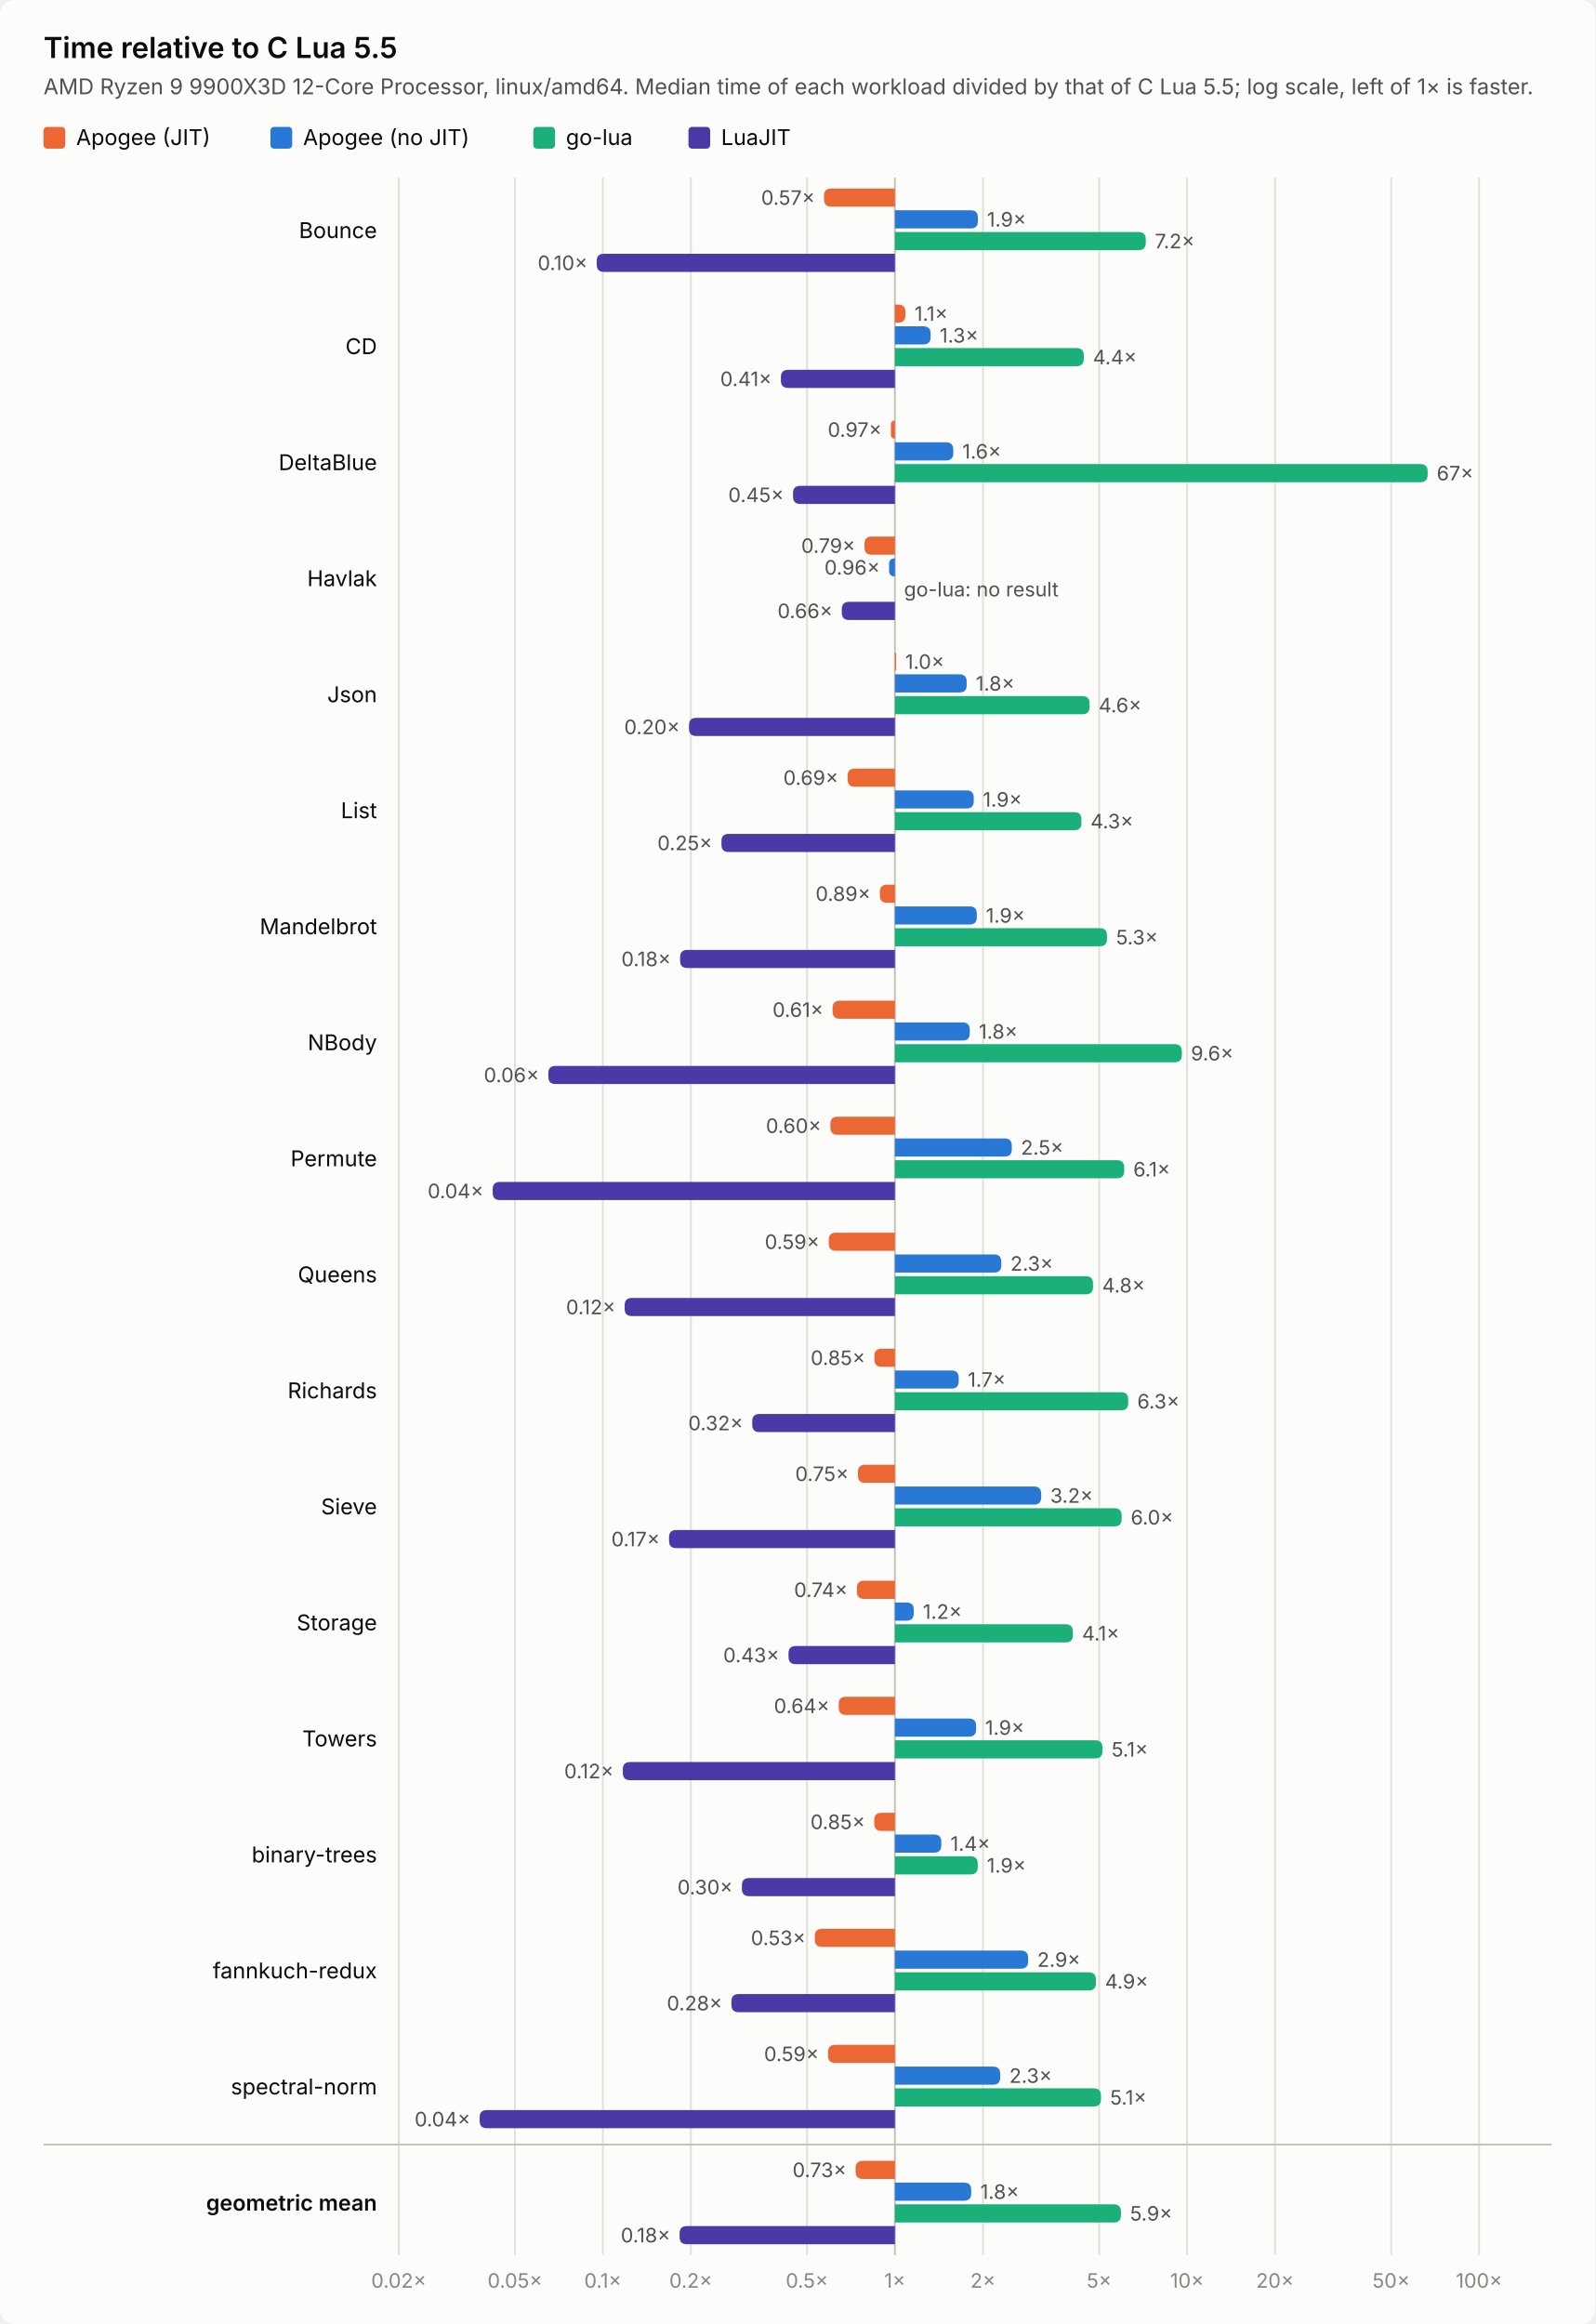
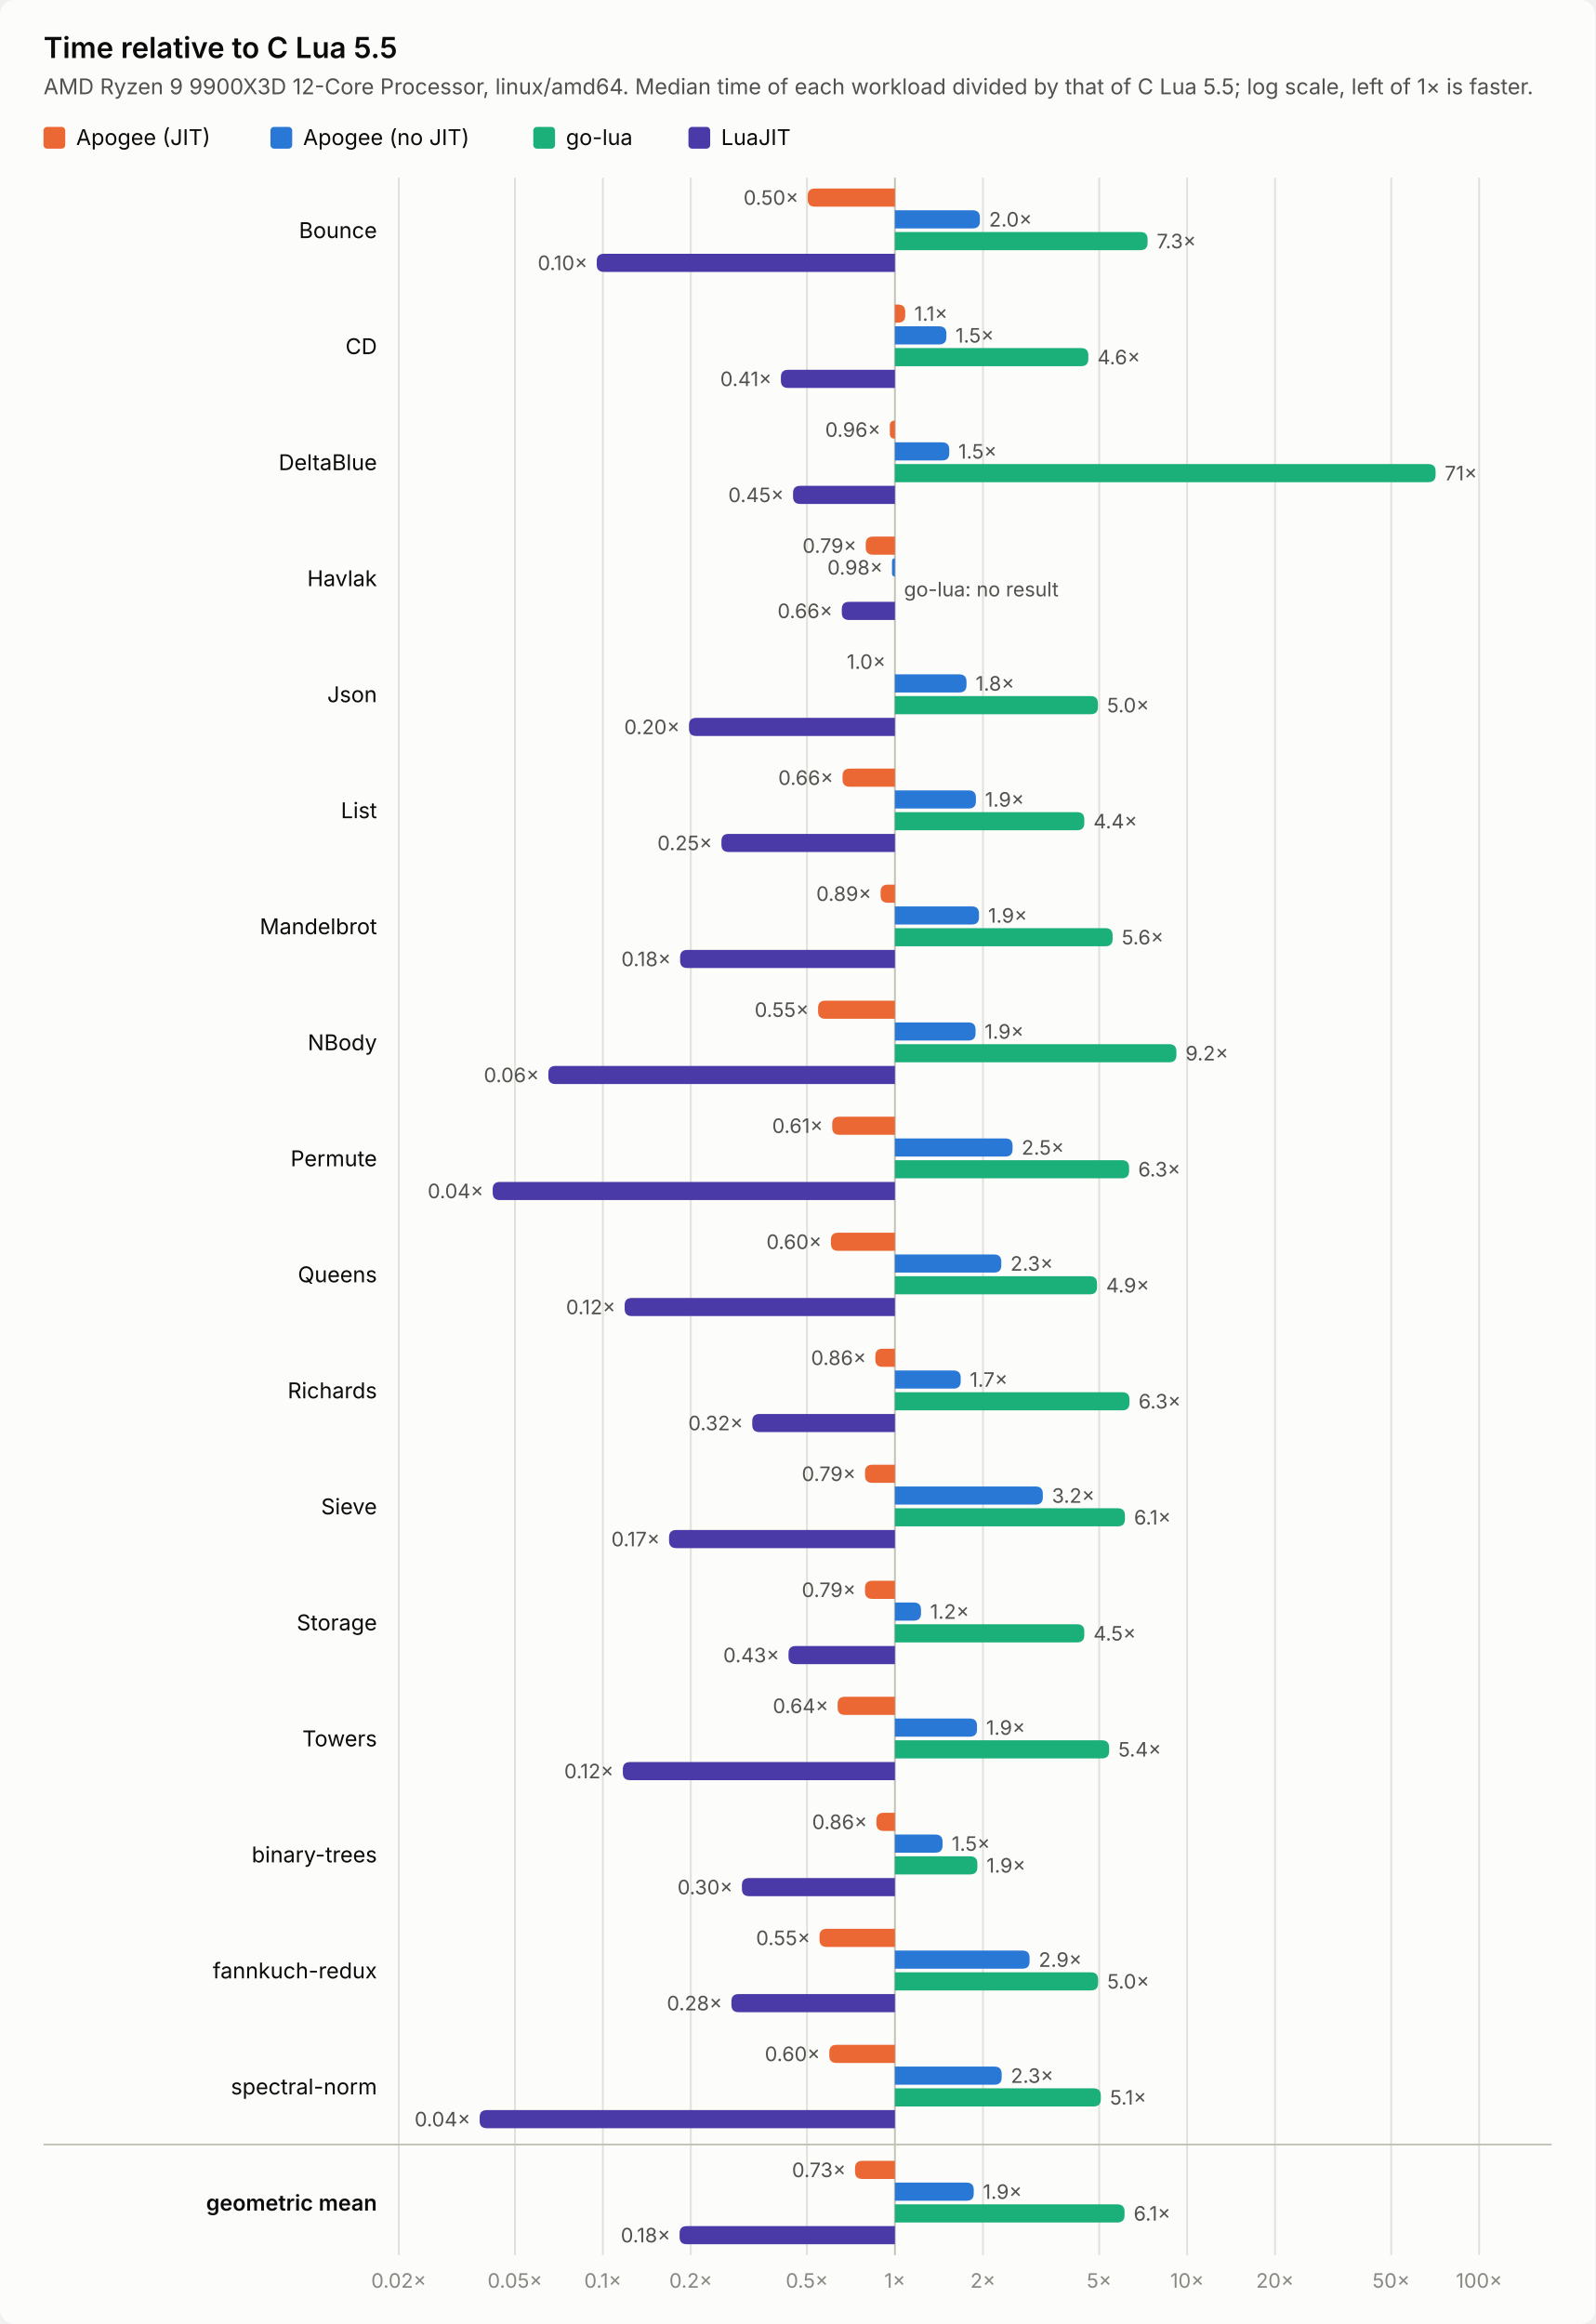
<svg xmlns="http://www.w3.org/2000/svg" viewBox="0 0 880 1282" width="880" height="1282" role="img" aria-labelledby="t d">
  <style>
text { font-family: system-ui, -apple-system, "Segoe UI", sans-serif; }
.bg { fill: #fcfcfb; }
.title { fill: #0b0b0b; font-size: 16px; font-weight: 600; }
.sub { fill: #52514e; font-size: 12px; }
.label { fill: #0b0b0b; font-size: 12px; }
.mean { font-weight: 600; }
.value { fill: #52514e; font-size: 11px; font-variant-numeric: tabular-nums; }
.tick { fill: #898781; font-size: 11px; font-variant-numeric: tabular-nums; }
.grid { stroke: #e1e0d9; stroke-width: 1; }
.base { stroke: #c3c2b7; stroke-width: 1; }
.s0 { fill: #2a78d6; } .s1 { fill: #eb6834; } .s2 { fill: #1baf7a; } .s3 { fill: #eda100; } .s4 { fill: #4a3aa7; }
@media (prefers-color-scheme: dark) {
  .bg { fill: #1a1a19; }
  .title, .label { fill: #ffffff; }
  .sub, .value { fill: #c3c2b7; }
  .grid { stroke: #2c2c2a; }
  .base { stroke: #383835; }
  .s0 { fill: #3987e5; } .s1 { fill: #d95926; } .s2 { fill: #199e70; } .s3 { fill: #c98500; } .s4 { fill: #9085e9; }
}
</style>
  <rect class="bg" width="880" height="1282" rx="8" />
  <text class="title" x="24" y="32">Time relative to C Lua 5.5</text>
  <text class="sub" x="24" y="52">AMD Ryzen 9 9900X3D 12-Core Processor, linux/amd64. Median time of each workload divided by that of C Lua 5.5; log scale, left of 1× is faster.</text>
  <rect class="s1" x="24" y="70" width="12" height="12" rx="2" />
  <text class="label" x="42" y="80">Apogee (JIT)</text>
  <rect class="s0" x="149.2" y="70" width="12" height="12" rx="2" />
  <text class="label" x="167.2" y="80">Apogee (no JIT)</text>
  <rect class="s2" x="294.2" y="70" width="12" height="12" rx="2" />
  <text class="label" x="312.2" y="80">go-lua</text>
  <rect class="s4" x="379.8" y="70" width="12" height="12" rx="2" />
  <text class="label" x="397.8" y="80">LuaJIT</text>
  <line class="grid" x1="220.0" x2="220.0" y1="98" y2="1244" />
  <text class="tick" x="220.0" y="1262" text-anchor="middle">0.02×</text>
  <line class="grid" x1="284.1" x2="284.1" y1="98" y2="1244" />
  <text class="tick" x="284.1" y="1262" text-anchor="middle">0.05×</text>
  <line class="grid" x1="332.6" x2="332.6" y1="98" y2="1244" />
  <text class="tick" x="332.6" y="1262" text-anchor="middle">0.1×</text>
  <line class="grid" x1="381.1" x2="381.1" y1="98" y2="1244" />
  <text class="tick" x="381.1" y="1262" text-anchor="middle">0.2×</text>
  <line class="grid" x1="445.2" x2="445.2" y1="98" y2="1244" />
  <text class="tick" x="445.2" y="1262" text-anchor="middle">0.5×</text>
  <line class="base" x1="493.7" x2="493.7" y1="98" y2="1244" />
  <text class="tick" x="493.7" y="1262" text-anchor="middle">1×</text>
  <line class="grid" x1="542.3" x2="542.3" y1="98" y2="1244" />
  <text class="tick" x="542.3" y="1262" text-anchor="middle">2×</text>
  <line class="grid" x1="606.4" x2="606.4" y1="98" y2="1244" />
  <text class="tick" x="606.4" y="1262" text-anchor="middle">5×</text>
  <line class="grid" x1="654.9" x2="654.9" y1="98" y2="1244" />
  <text class="tick" x="654.9" y="1262" text-anchor="middle">10×</text>
  <line class="grid" x1="703.4" x2="703.4" y1="98" y2="1244" />
  <text class="tick" x="703.4" y="1262" text-anchor="middle">20×</text>
  <line class="grid" x1="767.5" x2="767.5" y1="98" y2="1244" />
  <text class="tick" x="767.5" y="1262" text-anchor="middle">50×</text>
  <line class="grid" x1="816.0" x2="816.0" y1="98" y2="1244" />
  <text class="tick" x="816.0" y="1262" text-anchor="middle">100×</text>
  <text class="label" x="208" y="127.0" text-anchor="end" dominant-baseline="middle">Bounce</text>
-   <path class="s1" d="M493.7 104.0H458.6Q454.6 104.0 454.6 108.0V110.0Q454.6 114.0 458.6 114.0H493.7Z" />
-   <text class="value" x="449.6" y="109.0" text-anchor="end" dominant-baseline="middle">0.57×</text>
-   <path class="s0" d="M493.7 116.0H535.5Q539.5 116.0 539.5 120.0V122.0Q539.5 126.0 535.5 126.0H493.7Z" />
-   <text class="value" x="544.5" y="121.0" text-anchor="start" dominant-baseline="middle">1.9×</text>
-   <path class="s2" d="M493.7 128.0H628.1Q632.1 128.0 632.1 132.0V134.0Q632.1 138.0 628.1 138.0H493.7Z" />
-   <text class="value" x="637.1" y="133.0" text-anchor="start" dominant-baseline="middle">7.2×</text>
+   <path class="s1" d="M493.7 104.0H449.6Q445.6 104.0 445.6 108.0V110.0Q445.6 114.0 449.6 114.0H493.7Z" />
+   <text class="value" x="440.6" y="109.0" text-anchor="end" dominant-baseline="middle">0.50×</text>
+   <path class="s0" d="M493.7 116.0H536.6Q540.6 116.0 540.6 120.0V122.0Q540.6 126.0 536.6 126.0H493.7Z" />
+   <text class="value" x="545.6" y="121.0" text-anchor="start" dominant-baseline="middle">2.0×</text>
+   <path class="s2" d="M493.7 128.0H629.1Q633.1 128.0 633.1 132.0V134.0Q633.1 138.0 629.1 138.0H493.7Z" />
+   <text class="value" x="638.1" y="133.0" text-anchor="start" dominant-baseline="middle">7.3×</text>
  <path class="s4" d="M493.7 140.0H333.2Q329.2 140.0 329.2 144.0V146.0Q329.2 150.0 333.2 150.0H493.7Z" />
  <text class="value" x="324.2" y="145.0" text-anchor="end" dominant-baseline="middle">0.10×</text>
  <text class="label" x="208" y="191.0" text-anchor="end" dominant-baseline="middle">CD</text>
-   <path class="s1" d="M493.7 168.0H495.5Q499.5 168.0 499.5 172.0V174.0Q499.5 178.0 495.5 178.0H493.7Z" />
-   <text class="value" x="504.5" y="173.0" text-anchor="start" dominant-baseline="middle">1.1×</text>
-   <path class="s0" d="M493.7 180.0H509.4Q513.4 180.0 513.4 184.0V186.0Q513.4 190.0 509.4 190.0H493.7Z" />
-   <text class="value" x="518.4" y="185.0" text-anchor="start" dominant-baseline="middle">1.3×</text>
-   <path class="s2" d="M493.7 192.0H593.9Q597.9 192.0 597.9 196.0V198.0Q597.9 202.0 593.9 202.0H493.7Z" />
-   <text class="value" x="602.9" y="197.0" text-anchor="start" dominant-baseline="middle">4.4×</text>
+   <path class="s1" d="M493.7 168.0H495.4Q499.4 168.0 499.4 172.0V174.0Q499.4 178.0 495.4 178.0H493.7Z" />
+   <text class="value" x="504.4" y="173.0" text-anchor="start" dominant-baseline="middle">1.1×</text>
+   <path class="s0" d="M493.7 180.0H518.1Q522.1 180.0 522.1 184.0V186.0Q522.1 190.0 518.1 190.0H493.7Z" />
+   <text class="value" x="527.1" y="185.0" text-anchor="start" dominant-baseline="middle">1.5×</text>
+   <path class="s2" d="M493.7 192.0H596.4Q600.4 192.0 600.4 196.0V198.0Q600.4 202.0 596.4 202.0H493.7Z" />
+   <text class="value" x="605.4" y="197.0" text-anchor="start" dominant-baseline="middle">4.6×</text>
  <path class="s4" d="M493.7 204.0H434.8Q430.8 204.0 430.8 208.0V210.0Q430.8 214.0 434.8 214.0H493.7Z" />
  <text class="value" x="425.8" y="209.0" text-anchor="end" dominant-baseline="middle">0.41×</text>
  <text class="label" x="208" y="255.0" text-anchor="end" dominant-baseline="middle">DeltaBlue</text>
-   <path class="s1" d="M493.7 232.0H493.7Q491.5 232.0 491.5 234.2V239.8Q491.5 242.0 493.7 242.0H493.7Z" />
-   <text class="value" x="486.5" y="237.0" text-anchor="end" dominant-baseline="middle">0.97×</text>
-   <path class="s0" d="M493.7 244.0H521.9Q525.9 244.0 525.9 248.0V250.0Q525.9 254.0 521.9 254.0H493.7Z" />
-   <text class="value" x="530.9" y="249.0" text-anchor="start" dominant-baseline="middle">1.6×</text>
-   <path class="s2" d="M493.7 256.0H783.6Q787.6 256.0 787.6 260.0V262.0Q787.6 266.0 783.6 266.0H493.7Z" />
-   <text class="value" x="792.6" y="261.0" text-anchor="start" dominant-baseline="middle">67×</text>
+   <path class="s1" d="M493.7 232.0H493.7Q490.9 232.0 490.9 234.8V239.2Q490.9 242.0 493.7 242.0H493.7Z" />
+   <text class="value" x="485.9" y="237.0" text-anchor="end" dominant-baseline="middle">0.96×</text>
+   <path class="s0" d="M493.7 244.0H519.7Q523.7 244.0 523.7 248.0V250.0Q523.7 254.0 519.7 254.0H493.7Z" />
+   <text class="value" x="528.7" y="249.0" text-anchor="start" dominant-baseline="middle">1.5×</text>
+   <path class="s2" d="M493.7 256.0H788.0Q792.0 256.0 792.0 260.0V262.0Q792.0 266.0 788.0 266.0H493.7Z" />
+   <text class="value" x="797.0" y="261.0" text-anchor="start" dominant-baseline="middle">71×</text>
  <path class="s4" d="M493.7 268.0H441.5Q437.5 268.0 437.5 272.0V274.0Q437.5 278.0 441.5 278.0H493.7Z" />
  <text class="value" x="432.5" y="273.0" text-anchor="end" dominant-baseline="middle">0.45×</text>
  <text class="label" x="208" y="319.0" text-anchor="end" dominant-baseline="middle">Havlak</text>
  <text class="value" x="498.7" y="325.0" dominant-baseline="middle">go-lua: no result</text>
-   <path class="s1" d="M493.7 296.0H480.9Q476.9 296.0 476.9 300.0V302.0Q476.9 306.0 480.9 306.0H493.7Z" />
-   <text class="value" x="471.9" y="301.0" text-anchor="end" dominant-baseline="middle">0.79×</text>
-   <path class="s0" d="M493.7 308.0H493.7Q490.5 308.0 490.5 311.2V314.8Q490.5 318.0 493.7 318.0H493.7Z" />
-   <text class="value" x="485.5" y="313.0" text-anchor="end" dominant-baseline="middle">0.96×</text>
+   <path class="s1" d="M493.7 296.0H481.6Q477.6 296.0 477.6 300.0V302.0Q477.6 306.0 481.6 306.0H493.7Z" />
+   <text class="value" x="472.6" y="301.0" text-anchor="end" dominant-baseline="middle">0.79×</text>
+   <path class="s0" d="M493.7 308.0H493.7Q492.1 308.0 492.1 309.6V316.4Q492.1 318.0 493.7 318.0H493.7Z" />
+   <text class="value" x="487.1" y="313.0" text-anchor="end" dominant-baseline="middle">0.98×</text>
  <path class="s4" d="M493.7 332.0H468.4Q464.4 332.0 464.4 336.0V338.0Q464.4 342.0 468.4 342.0H493.7Z" />
  <text class="value" x="459.4" y="337.0" text-anchor="end" dominant-baseline="middle">0.66×</text>
  <text class="label" x="208" y="383.0" text-anchor="end" dominant-baseline="middle">Json</text>
-   <path class="s1" d="M493.7 360.0H493.7Q494.4 360.0 494.4 360.7V369.3Q494.4 370.0 493.7 370.0H493.7Z" />
-   <text class="value" x="499.4" y="365.0" text-anchor="start" dominant-baseline="middle">1.0×</text>
-   <path class="s0" d="M493.7 372.0H529.3Q533.3 372.0 533.3 376.0V378.0Q533.3 382.0 529.3 382.0H493.7Z" />
-   <text class="value" x="538.3" y="377.0" text-anchor="start" dominant-baseline="middle">1.8×</text>
-   <path class="s2" d="M493.7 384.0H597.1Q601.1 384.0 601.1 388.0V390.0Q601.1 394.0 597.1 394.0H493.7Z" />
-   <text class="value" x="606.1" y="389.0" text-anchor="start" dominant-baseline="middle">4.6×</text>
+   <path class="s1" d="M493.7 360.0H493.7Q493.7 360.0 493.7 360.1V369.9Q493.7 370.0 493.7 370.0H493.7Z" />
+   <text class="value" x="488.7" y="365.0" text-anchor="end" dominant-baseline="middle">1.0×</text>
+   <path class="s0" d="M493.7 372.0H529.2Q533.2 372.0 533.2 376.0V378.0Q533.2 382.0 529.2 382.0H493.7Z" />
+   <text class="value" x="538.2" y="377.0" text-anchor="start" dominant-baseline="middle">1.8×</text>
+   <path class="s2" d="M493.7 384.0H601.7Q605.7 384.0 605.7 388.0V390.0Q605.7 394.0 601.7 394.0H493.7Z" />
+   <text class="value" x="610.7" y="389.0" text-anchor="start" dominant-baseline="middle">5.0×</text>
  <path class="s4" d="M493.7 396.0H384.1Q380.1 396.0 380.1 400.0V402.0Q380.1 406.0 384.1 406.0H493.7Z" />
  <text class="value" x="375.1" y="401.0" text-anchor="end" dominant-baseline="middle">0.20×</text>
  <text class="label" x="208" y="447.0" text-anchor="end" dominant-baseline="middle">List</text>
-   <path class="s1" d="M493.7 424.0H471.6Q467.6 424.0 467.6 428.0V430.0Q467.6 434.0 471.6 434.0H493.7Z" />
-   <text class="value" x="462.6" y="429.0" text-anchor="end" dominant-baseline="middle">0.69×</text>
-   <path class="s0" d="M493.7 436.0H533.2Q537.2 436.0 537.2 440.0V442.0Q537.2 446.0 533.2 446.0H493.7Z" />
-   <text class="value" x="542.2" y="441.0" text-anchor="start" dominant-baseline="middle">1.9×</text>
-   <path class="s2" d="M493.7 448.0H592.6Q596.6 448.0 596.6 452.0V454.0Q596.6 458.0 592.6 458.0H493.7Z" />
-   <text class="value" x="601.6" y="453.0" text-anchor="start" dominant-baseline="middle">4.3×</text>
+   <path class="s1" d="M493.7 424.0H468.8Q464.8 424.0 464.8 428.0V430.0Q464.8 434.0 468.8 434.0H493.7Z" />
+   <text class="value" x="459.8" y="429.0" text-anchor="end" dominant-baseline="middle">0.66×</text>
+   <path class="s0" d="M493.7 436.0H534.4Q538.4 436.0 538.4 440.0V442.0Q538.4 446.0 534.4 446.0H493.7Z" />
+   <text class="value" x="543.4" y="441.0" text-anchor="start" dominant-baseline="middle">1.9×</text>
+   <path class="s2" d="M493.7 448.0H594.2Q598.2 448.0 598.2 452.0V454.0Q598.2 458.0 594.2 458.0H493.7Z" />
+   <text class="value" x="603.2" y="453.0" text-anchor="start" dominant-baseline="middle">4.4×</text>
  <path class="s4" d="M493.7 460.0H402.0Q398.0 460.0 398.0 464.0V466.0Q398.0 470.0 402.0 470.0H493.7Z" />
  <text class="value" x="393.0" y="465.0" text-anchor="end" dominant-baseline="middle">0.25×</text>
  <text class="label" x="208" y="511.0" text-anchor="end" dominant-baseline="middle">Mandelbrot</text>
-   <path class="s1" d="M493.7 488.0H489.4Q485.4 488.0 485.4 492.0V494.0Q485.4 498.0 489.4 498.0H493.7Z" />
-   <text class="value" x="480.4" y="493.0" text-anchor="end" dominant-baseline="middle">0.89×</text>
-   <path class="s0" d="M493.7 500.0H534.9Q538.9 500.0 538.9 504.0V506.0Q538.9 510.0 534.9 510.0H493.7Z" />
-   <text class="value" x="543.9" y="505.0" text-anchor="start" dominant-baseline="middle">1.9×</text>
-   <path class="s2" d="M493.7 512.0H606.7Q610.7 512.0 610.7 516.0V518.0Q610.7 522.0 606.7 522.0H493.7Z" />
-   <text class="value" x="615.7" y="517.0" text-anchor="start" dominant-baseline="middle">5.3×</text>
+   <path class="s1" d="M493.7 488.0H489.8Q485.8 488.0 485.8 492.0V494.0Q485.8 498.0 489.8 498.0H493.7Z" />
+   <text class="value" x="480.8" y="493.0" text-anchor="end" dominant-baseline="middle">0.89×</text>
+   <path class="s0" d="M493.7 500.0H536.1Q540.1 500.0 540.1 504.0V506.0Q540.1 510.0 536.1 510.0H493.7Z" />
+   <text class="value" x="545.1" y="505.0" text-anchor="start" dominant-baseline="middle">1.9×</text>
+   <path class="s2" d="M493.7 512.0H609.8Q613.8 512.0 613.8 516.0V518.0Q613.8 522.0 609.8 522.0H493.7Z" />
+   <text class="value" x="618.8" y="517.0" text-anchor="start" dominant-baseline="middle">5.6×</text>
  <path class="s4" d="M493.7 524.0H379.2Q375.2 524.0 375.2 528.0V530.0Q375.2 534.0 379.2 534.0H493.7Z" />
  <text class="value" x="370.2" y="529.0" text-anchor="end" dominant-baseline="middle">0.18×</text>
  <text class="label" x="208" y="575.0" text-anchor="end" dominant-baseline="middle">NBody</text>
-   <path class="s1" d="M493.7 552.0H463.3Q459.3 552.0 459.3 556.0V558.0Q459.3 562.0 463.3 562.0H493.7Z" />
-   <text class="value" x="454.3" y="557.0" text-anchor="end" dominant-baseline="middle">0.61×</text>
-   <path class="s0" d="M493.7 564.0H531.0Q535.0 564.0 535.0 568.0V570.0Q535.0 574.0 531.0 574.0H493.7Z" />
-   <text class="value" x="540.0" y="569.0" text-anchor="start" dominant-baseline="middle">1.8×</text>
-   <path class="s2" d="M493.7 576.0H648.0Q652.0 576.0 652.0 580.0V582.0Q652.0 586.0 648.0 586.0H493.7Z" />
-   <text class="value" x="657.0" y="581.0" text-anchor="start" dominant-baseline="middle">9.6×</text>
+   <path class="s1" d="M493.7 552.0H455.3Q451.3 552.0 451.3 556.0V558.0Q451.3 562.0 455.3 562.0H493.7Z" />
+   <text class="value" x="446.3" y="557.0" text-anchor="end" dominant-baseline="middle">0.55×</text>
+   <path class="s0" d="M493.7 564.0H534.2Q538.2 564.0 538.2 568.0V570.0Q538.2 574.0 534.2 574.0H493.7Z" />
+   <text class="value" x="543.2" y="569.0" text-anchor="start" dominant-baseline="middle">1.9×</text>
+   <path class="s2" d="M493.7 576.0H645.0Q649.0 576.0 649.0 580.0V582.0Q649.0 586.0 645.0 586.0H493.7Z" />
+   <text class="value" x="654.0" y="581.0" text-anchor="start" dominant-baseline="middle">9.2×</text>
  <path class="s4" d="M493.7 588.0H306.5Q302.5 588.0 302.5 592.0V594.0Q302.5 598.0 306.5 598.0H493.7Z" />
  <text class="value" x="297.5" y="593.0" text-anchor="end" dominant-baseline="middle">0.06×</text>
  <text class="label" x="208" y="639.0" text-anchor="end" dominant-baseline="middle">Permute</text>
-   <path class="s1" d="M493.7 616.0H462.1Q458.1 616.0 458.1 620.0V622.0Q458.1 626.0 462.1 626.0H493.7Z" />
-   <text class="value" x="453.1" y="621.0" text-anchor="end" dominant-baseline="middle">0.60×</text>
-   <path class="s0" d="M493.7 628.0H554.2Q558.2 628.0 558.2 632.0V634.0Q558.2 638.0 554.2 638.0H493.7Z" />
-   <text class="value" x="563.2" y="633.0" text-anchor="start" dominant-baseline="middle">2.5×</text>
-   <path class="s2" d="M493.7 640.0H616.2Q620.2 640.0 620.2 644.0V646.0Q620.2 650.0 616.2 650.0H493.7Z" />
-   <text class="value" x="625.2" y="645.0" text-anchor="start" dominant-baseline="middle">6.1×</text>
+   <path class="s1" d="M493.7 616.0H463.1Q459.1 616.0 459.1 620.0V622.0Q459.1 626.0 463.1 626.0H493.7Z" />
+   <text class="value" x="454.1" y="621.0" text-anchor="end" dominant-baseline="middle">0.61×</text>
+   <path class="s0" d="M493.7 628.0H554.6Q558.6 628.0 558.6 632.0V634.0Q558.6 638.0 554.6 638.0H493.7Z" />
+   <text class="value" x="563.6" y="633.0" text-anchor="start" dominant-baseline="middle">2.5×</text>
+   <path class="s2" d="M493.7 640.0H618.9Q622.9 640.0 622.9 644.0V646.0Q622.9 650.0 618.9 650.0H493.7Z" />
+   <text class="value" x="627.9" y="645.0" text-anchor="start" dominant-baseline="middle">6.3×</text>
  <path class="s4" d="M493.7 652.0H275.8Q271.8 652.0 271.8 656.0V658.0Q271.8 662.0 275.8 662.0H493.7Z" />
  <text class="value" x="266.8" y="657.0" text-anchor="end" dominant-baseline="middle">0.04×</text>
  <text class="label" x="208" y="703.0" text-anchor="end" dominant-baseline="middle">Queens</text>
-   <path class="s1" d="M493.7 680.0H461.2Q457.2 680.0 457.2 684.0V686.0Q457.2 690.0 461.2 690.0H493.7Z" />
-   <text class="value" x="452.2" y="685.0" text-anchor="end" dominant-baseline="middle">0.59×</text>
+   <path class="s1" d="M493.7 680.0H462.4Q458.4 680.0 458.4 684.0V686.0Q458.4 690.0 462.4 690.0H493.7Z" />
+   <text class="value" x="453.4" y="685.0" text-anchor="end" dominant-baseline="middle">0.60×</text>
  <path class="s0" d="M493.7 692.0H548.4Q552.4 692.0 552.4 696.0V698.0Q552.4 702.0 548.4 702.0H493.7Z" />
  <text class="value" x="557.4" y="697.0" text-anchor="start" dominant-baseline="middle">2.3×</text>
-   <path class="s2" d="M493.7 704.0H599.0Q603.0 704.0 603.0 708.0V710.0Q603.0 714.0 599.0 714.0H493.7Z" />
-   <text class="value" x="608.0" y="709.0" text-anchor="start" dominant-baseline="middle">4.8×</text>
+   <path class="s2" d="M493.7 704.0H601.2Q605.2 704.0 605.2 708.0V710.0Q605.2 714.0 601.2 714.0H493.7Z" />
+   <text class="value" x="610.2" y="709.0" text-anchor="start" dominant-baseline="middle">4.9×</text>
  <path class="s4" d="M493.7 716.0H348.6Q344.6 716.0 344.6 720.0V722.0Q344.6 726.0 348.6 726.0H493.7Z" />
  <text class="value" x="339.6" y="721.0" text-anchor="end" dominant-baseline="middle">0.12×</text>
  <text class="label" x="208" y="767.0" text-anchor="end" dominant-baseline="middle">Richards</text>
-   <path class="s1" d="M493.7 744.0H486.4Q482.4 744.0 482.4 748.0V750.0Q482.4 754.0 486.4 754.0H493.7Z" />
-   <text class="value" x="477.4" y="749.0" text-anchor="end" dominant-baseline="middle">0.85×</text>
-   <path class="s0" d="M493.7 756.0H524.9Q528.9 756.0 528.9 760.0V762.0Q528.9 766.0 524.9 766.0H493.7Z" />
-   <text class="value" x="533.9" y="761.0" text-anchor="start" dominant-baseline="middle">1.7×</text>
-   <path class="s2" d="M493.7 768.0H618.4Q622.4 768.0 622.4 772.0V774.0Q622.4 778.0 618.4 778.0H493.7Z" />
-   <text class="value" x="627.4" y="773.0" text-anchor="start" dominant-baseline="middle">6.3×</text>
+   <path class="s1" d="M493.7 744.0H486.9Q482.9 744.0 482.9 748.0V750.0Q482.9 754.0 486.9 754.0H493.7Z" />
+   <text class="value" x="477.9" y="749.0" text-anchor="end" dominant-baseline="middle">0.86×</text>
+   <path class="s0" d="M493.7 756.0H526.0Q530.0 756.0 530.0 760.0V762.0Q530.0 766.0 526.0 766.0H493.7Z" />
+   <text class="value" x="535.0" y="761.0" text-anchor="start" dominant-baseline="middle">1.7×</text>
+   <path class="s2" d="M493.7 768.0H619.1Q623.1 768.0 623.1 772.0V774.0Q623.1 778.0 619.1 778.0H493.7Z" />
+   <text class="value" x="628.1" y="773.0" text-anchor="start" dominant-baseline="middle">6.3×</text>
  <path class="s4" d="M493.7 780.0H419.0Q415.0 780.0 415.0 784.0V786.0Q415.0 790.0 419.0 790.0H493.7Z" />
  <text class="value" x="410.0" y="785.0" text-anchor="end" dominant-baseline="middle">0.32×</text>
  <text class="label" x="208" y="831.0" text-anchor="end" dominant-baseline="middle">Sieve</text>
-   <path class="s1" d="M493.7 808.0H477.3Q473.3 808.0 473.3 812.0V814.0Q473.3 818.0 477.3 818.0H493.7Z" />
-   <text class="value" x="468.3" y="813.0" text-anchor="end" dominant-baseline="middle">0.75×</text>
-   <path class="s0" d="M493.7 820.0H570.4Q574.4 820.0 574.4 824.0V826.0Q574.4 830.0 570.4 830.0H493.7Z" />
-   <text class="value" x="579.4" y="825.0" text-anchor="start" dominant-baseline="middle">3.2×</text>
-   <path class="s2" d="M493.7 832.0H614.8Q618.8 832.0 618.8 836.0V838.0Q618.8 842.0 614.8 842.0H493.7Z" />
-   <text class="value" x="623.8" y="837.0" text-anchor="start" dominant-baseline="middle">6.0×</text>
+   <path class="s1" d="M493.7 808.0H481.2Q477.2 808.0 477.2 812.0V814.0Q477.2 818.0 481.2 818.0H493.7Z" />
+   <text class="value" x="472.2" y="813.0" text-anchor="end" dominant-baseline="middle">0.79×</text>
+   <path class="s0" d="M493.7 820.0H571.3Q575.3 820.0 575.3 824.0V826.0Q575.3 830.0 571.3 830.0H493.7Z" />
+   <text class="value" x="580.3" y="825.0" text-anchor="start" dominant-baseline="middle">3.2×</text>
+   <path class="s2" d="M493.7 832.0H616.6Q620.6 832.0 620.6 836.0V838.0Q620.6 842.0 616.6 842.0H493.7Z" />
+   <text class="value" x="625.6" y="837.0" text-anchor="start" dominant-baseline="middle">6.1×</text>
  <path class="s4" d="M493.7 844.0H373.1Q369.1 844.0 369.1 848.0V850.0Q369.1 854.0 373.1 854.0H493.7Z" />
  <text class="value" x="364.1" y="849.0" text-anchor="end" dominant-baseline="middle">0.17×</text>
  <text class="label" x="208" y="895.0" text-anchor="end" dominant-baseline="middle">Storage</text>
-   <path class="s1" d="M493.7 872.0H476.7Q472.7 872.0 472.7 876.0V878.0Q472.7 882.0 476.7 882.0H493.7Z" />
-   <text class="value" x="467.7" y="877.0" text-anchor="end" dominant-baseline="middle">0.74×</text>
-   <path class="s0" d="M493.7 884.0H500.1Q504.1 884.0 504.1 888.0V890.0Q504.1 894.0 500.1 894.0H493.7Z" />
-   <text class="value" x="509.1" y="889.0" text-anchor="start" dominant-baseline="middle">1.2×</text>
-   <path class="s2" d="M493.7 896.0H587.9Q591.9 896.0 591.9 900.0V902.0Q591.9 906.0 587.9 906.0H493.7Z" />
-   <text class="value" x="596.9" y="901.0" text-anchor="start" dominant-baseline="middle">4.1×</text>
+   <path class="s1" d="M493.7 872.0H481.2Q477.2 872.0 477.2 876.0V878.0Q477.2 882.0 481.2 882.0H493.7Z" />
+   <text class="value" x="472.2" y="877.0" text-anchor="end" dominant-baseline="middle">0.79×</text>
+   <path class="s0" d="M493.7 884.0H504.1Q508.1 884.0 508.1 888.0V890.0Q508.1 894.0 504.1 894.0H493.7Z" />
+   <text class="value" x="513.1" y="889.0" text-anchor="start" dominant-baseline="middle">1.2×</text>
+   <path class="s2" d="M493.7 896.0H594.2Q598.2 896.0 598.2 900.0V902.0Q598.2 906.0 594.2 906.0H493.7Z" />
+   <text class="value" x="603.2" y="901.0" text-anchor="start" dominant-baseline="middle">4.5×</text>
  <path class="s4" d="M493.7 908.0H439.0Q435.0 908.0 435.0 912.0V914.0Q435.0 918.0 439.0 918.0H493.7Z" />
  <text class="value" x="430.0" y="913.0" text-anchor="end" dominant-baseline="middle">0.43×</text>
  <text class="label" x="208" y="959.0" text-anchor="end" dominant-baseline="middle">Towers</text>
-   <path class="s1" d="M493.7 936.0H466.7Q462.7 936.0 462.7 940.0V942.0Q462.7 946.0 466.7 946.0H493.7Z" />
-   <text class="value" x="457.7" y="941.0" text-anchor="end" dominant-baseline="middle">0.64×</text>
-   <path class="s0" d="M493.7 948.0H534.5Q538.5 948.0 538.5 952.0V954.0Q538.5 958.0 534.5 958.0H493.7Z" />
-   <text class="value" x="543.5" y="953.0" text-anchor="start" dominant-baseline="middle">1.9×</text>
-   <path class="s2" d="M493.7 960.0H604.2Q608.2 960.0 608.2 964.0V966.0Q608.2 970.0 604.2 970.0H493.7Z" />
-   <text class="value" x="613.2" y="965.0" text-anchor="start" dominant-baseline="middle">5.1×</text>
+   <path class="s1" d="M493.7 936.0H466.1Q462.1 936.0 462.1 940.0V942.0Q462.1 946.0 466.1 946.0H493.7Z" />
+   <text class="value" x="457.1" y="941.0" text-anchor="end" dominant-baseline="middle">0.64×</text>
+   <path class="s0" d="M493.7 948.0H535.0Q539.0 948.0 539.0 952.0V954.0Q539.0 958.0 535.0 958.0H493.7Z" />
+   <text class="value" x="544.0" y="953.0" text-anchor="start" dominant-baseline="middle">1.9×</text>
+   <path class="s2" d="M493.7 960.0H607.9Q611.9 960.0 611.9 964.0V966.0Q611.9 970.0 607.9 970.0H493.7Z" />
+   <text class="value" x="616.9" y="965.0" text-anchor="start" dominant-baseline="middle">5.4×</text>
  <path class="s4" d="M493.7 972.0H347.6Q343.6 972.0 343.6 976.0V978.0Q343.6 982.0 347.6 982.0H493.7Z" />
  <text class="value" x="338.6" y="977.0" text-anchor="end" dominant-baseline="middle">0.12×</text>
  <text class="label" x="208" y="1023.0" text-anchor="end" dominant-baseline="middle">binary-trees</text>
-   <path class="s1" d="M493.7 1000.0H486.3Q482.3 1000.0 482.3 1004.0V1006.0Q482.3 1010.0 486.3 1010.0H493.7Z" />
-   <text class="value" x="477.3" y="1005.0" text-anchor="end" dominant-baseline="middle">0.85×</text>
-   <path class="s0" d="M493.7 1012.0H515.3Q519.3 1012.0 519.3 1016.0V1018.0Q519.3 1022.0 515.3 1022.0H493.7Z" />
-   <text class="value" x="524.3" y="1017.0" text-anchor="start" dominant-baseline="middle">1.4×</text>
-   <path class="s2" d="M493.7 1024.0H535.4Q539.4 1024.0 539.4 1028.0V1030.0Q539.4 1034.0 535.4 1034.0H493.7Z" />
-   <text class="value" x="544.4" y="1029.0" text-anchor="start" dominant-baseline="middle">1.9×</text>
+   <path class="s1" d="M493.7 1000.0H487.5Q483.5 1000.0 483.5 1004.0V1006.0Q483.5 1010.0 487.5 1010.0H493.7Z" />
+   <text class="value" x="478.5" y="1005.0" text-anchor="end" dominant-baseline="middle">0.86×</text>
+   <path class="s0" d="M493.7 1012.0H516.0Q520.0 1012.0 520.0 1016.0V1018.0Q520.0 1022.0 516.0 1022.0H493.7Z" />
+   <text class="value" x="525.0" y="1017.0" text-anchor="start" dominant-baseline="middle">1.5×</text>
+   <path class="s2" d="M493.7 1024.0H535.2Q539.2 1024.0 539.2 1028.0V1030.0Q539.2 1034.0 535.2 1034.0H493.7Z" />
+   <text class="value" x="544.2" y="1029.0" text-anchor="start" dominant-baseline="middle">1.9×</text>
  <path class="s4" d="M493.7 1036.0H413.3Q409.3 1036.0 409.3 1040.0V1042.0Q409.3 1046.0 413.3 1046.0H493.7Z" />
  <text class="value" x="404.3" y="1041.0" text-anchor="end" dominant-baseline="middle">0.30×</text>
  <text class="label" x="208" y="1087.0" text-anchor="end" dominant-baseline="middle">fannkuch-redux</text>
-   <path class="s1" d="M493.7 1064.0H453.5Q449.5 1064.0 449.5 1068.0V1070.0Q449.5 1074.0 453.5 1074.0H493.7Z" />
-   <text class="value" x="444.5" y="1069.0" text-anchor="end" dominant-baseline="middle">0.53×</text>
-   <path class="s0" d="M493.7 1076.0H563.2Q567.2 1076.0 567.2 1080.0V1082.0Q567.2 1086.0 563.2 1086.0H493.7Z" />
-   <text class="value" x="572.2" y="1081.0" text-anchor="start" dominant-baseline="middle">2.9×</text>
-   <path class="s2" d="M493.7 1088.0H600.6Q604.6 1088.0 604.6 1092.0V1094.0Q604.6 1098.0 600.6 1098.0H493.7Z" />
-   <text class="value" x="609.6" y="1093.0" text-anchor="start" dominant-baseline="middle">4.9×</text>
+   <path class="s1" d="M493.7 1064.0H456.1Q452.1 1064.0 452.1 1068.0V1070.0Q452.1 1074.0 456.1 1074.0H493.7Z" />
+   <text class="value" x="447.1" y="1069.0" text-anchor="end" dominant-baseline="middle">0.55×</text>
+   <path class="s0" d="M493.7 1076.0H564.0Q568.0 1076.0 568.0 1080.0V1082.0Q568.0 1086.0 564.0 1086.0H493.7Z" />
+   <text class="value" x="573.0" y="1081.0" text-anchor="start" dominant-baseline="middle">2.9×</text>
+   <path class="s2" d="M493.7 1088.0H601.8Q605.8 1088.0 605.8 1092.0V1094.0Q605.8 1098.0 601.8 1098.0H493.7Z" />
+   <text class="value" x="610.8" y="1093.0" text-anchor="start" dominant-baseline="middle">5.0×</text>
  <path class="s4" d="M493.7 1100.0H407.5Q403.5 1100.0 403.5 1104.0V1106.0Q403.5 1110.0 407.5 1110.0H493.7Z" />
  <text class="value" x="398.5" y="1105.0" text-anchor="end" dominant-baseline="middle">0.28×</text>
  <text class="label" x="208" y="1151.0" text-anchor="end" dominant-baseline="middle">spectral-norm</text>
-   <path class="s1" d="M493.7 1128.0H460.8Q456.8 1128.0 456.8 1132.0V1134.0Q456.8 1138.0 460.8 1138.0H493.7Z" />
-   <text class="value" x="451.8" y="1133.0" text-anchor="end" dominant-baseline="middle">0.59×</text>
-   <path class="s0" d="M493.7 1140.0H547.8Q551.8 1140.0 551.8 1144.0V1146.0Q551.8 1150.0 547.8 1150.0H493.7Z" />
-   <text class="value" x="556.8" y="1145.0" text-anchor="start" dominant-baseline="middle">2.3×</text>
-   <path class="s2" d="M493.7 1152.0H603.4Q607.4 1152.0 607.4 1156.0V1158.0Q607.4 1162.0 603.4 1162.0H493.7Z" />
-   <text class="value" x="612.4" y="1157.0" text-anchor="start" dominant-baseline="middle">5.1×</text>
+   <path class="s1" d="M493.7 1128.0H461.5Q457.5 1128.0 457.5 1132.0V1134.0Q457.5 1138.0 461.5 1138.0H493.7Z" />
+   <text class="value" x="452.5" y="1133.0" text-anchor="end" dominant-baseline="middle">0.60×</text>
+   <path class="s0" d="M493.7 1140.0H548.6Q552.6 1140.0 552.6 1144.0V1146.0Q552.6 1150.0 548.6 1150.0H493.7Z" />
+   <text class="value" x="557.6" y="1145.0" text-anchor="start" dominant-baseline="middle">2.3×</text>
+   <path class="s2" d="M493.7 1152.0H603.3Q607.3 1152.0 607.3 1156.0V1158.0Q607.3 1162.0 603.3 1162.0H493.7Z" />
+   <text class="value" x="612.3" y="1157.0" text-anchor="start" dominant-baseline="middle">5.1×</text>
  <path class="s4" d="M493.7 1164.0H268.6Q264.6 1164.0 264.6 1168.0V1170.0Q264.6 1174.0 268.6 1174.0H493.7Z" />
  <text class="value" x="259.6" y="1169.0" text-anchor="end" dominant-baseline="middle">0.04×</text>
  <line class="base" x1="24" x2="856" y1="1183.0" y2="1183.0" />
  <text class="label mean" x="208" y="1215.0" text-anchor="end" dominant-baseline="middle">geometric mean</text>
-   <path class="s1" d="M493.7 1192.0H476.0Q472.0 1192.0 472.0 1196.0V1198.0Q472.0 1202.0 476.0 1202.0H493.7Z" />
-   <text class="value" x="467.0" y="1197.0" text-anchor="end" dominant-baseline="middle">0.73×</text>
-   <path class="s0" d="M493.7 1204.0H531.8Q535.8 1204.0 535.8 1208.0V1210.0Q535.8 1214.0 531.8 1214.0H493.7Z" />
-   <text class="value" x="540.8" y="1209.0" text-anchor="start" dominant-baseline="middle">1.8×</text>
-   <path class="s2" d="M493.7 1216.0H614.4Q618.4 1216.0 618.4 1220.0V1222.0Q618.4 1226.0 614.4 1226.0H493.7Z" />
-   <text class="value" x="623.4" y="1221.0" text-anchor="start" dominant-baseline="middle">5.9×</text>
+   <path class="s1" d="M493.7 1192.0H475.7Q471.7 1192.0 471.7 1196.0V1198.0Q471.7 1202.0 475.7 1202.0H493.7Z" />
+   <text class="value" x="466.7" y="1197.0" text-anchor="end" dominant-baseline="middle">0.73×</text>
+   <path class="s0" d="M493.7 1204.0H533.2Q537.2 1204.0 537.2 1208.0V1210.0Q537.2 1214.0 533.2 1214.0H493.7Z" />
+   <text class="value" x="542.2" y="1209.0" text-anchor="start" dominant-baseline="middle">1.9×</text>
+   <path class="s2" d="M493.7 1216.0H616.4Q620.4 1216.0 620.4 1220.0V1222.0Q620.4 1226.0 616.4 1226.0H493.7Z" />
+   <text class="value" x="625.4" y="1221.0" text-anchor="start" dominant-baseline="middle">6.1×</text>
  <path class="s4" d="M493.7 1228.0H378.9Q374.9 1228.0 374.9 1232.0V1234.0Q374.9 1238.0 378.9 1238.0H493.7Z" />
  <text class="value" x="369.9" y="1233.0" text-anchor="end" dominant-baseline="middle">0.18×</text>
</svg>
